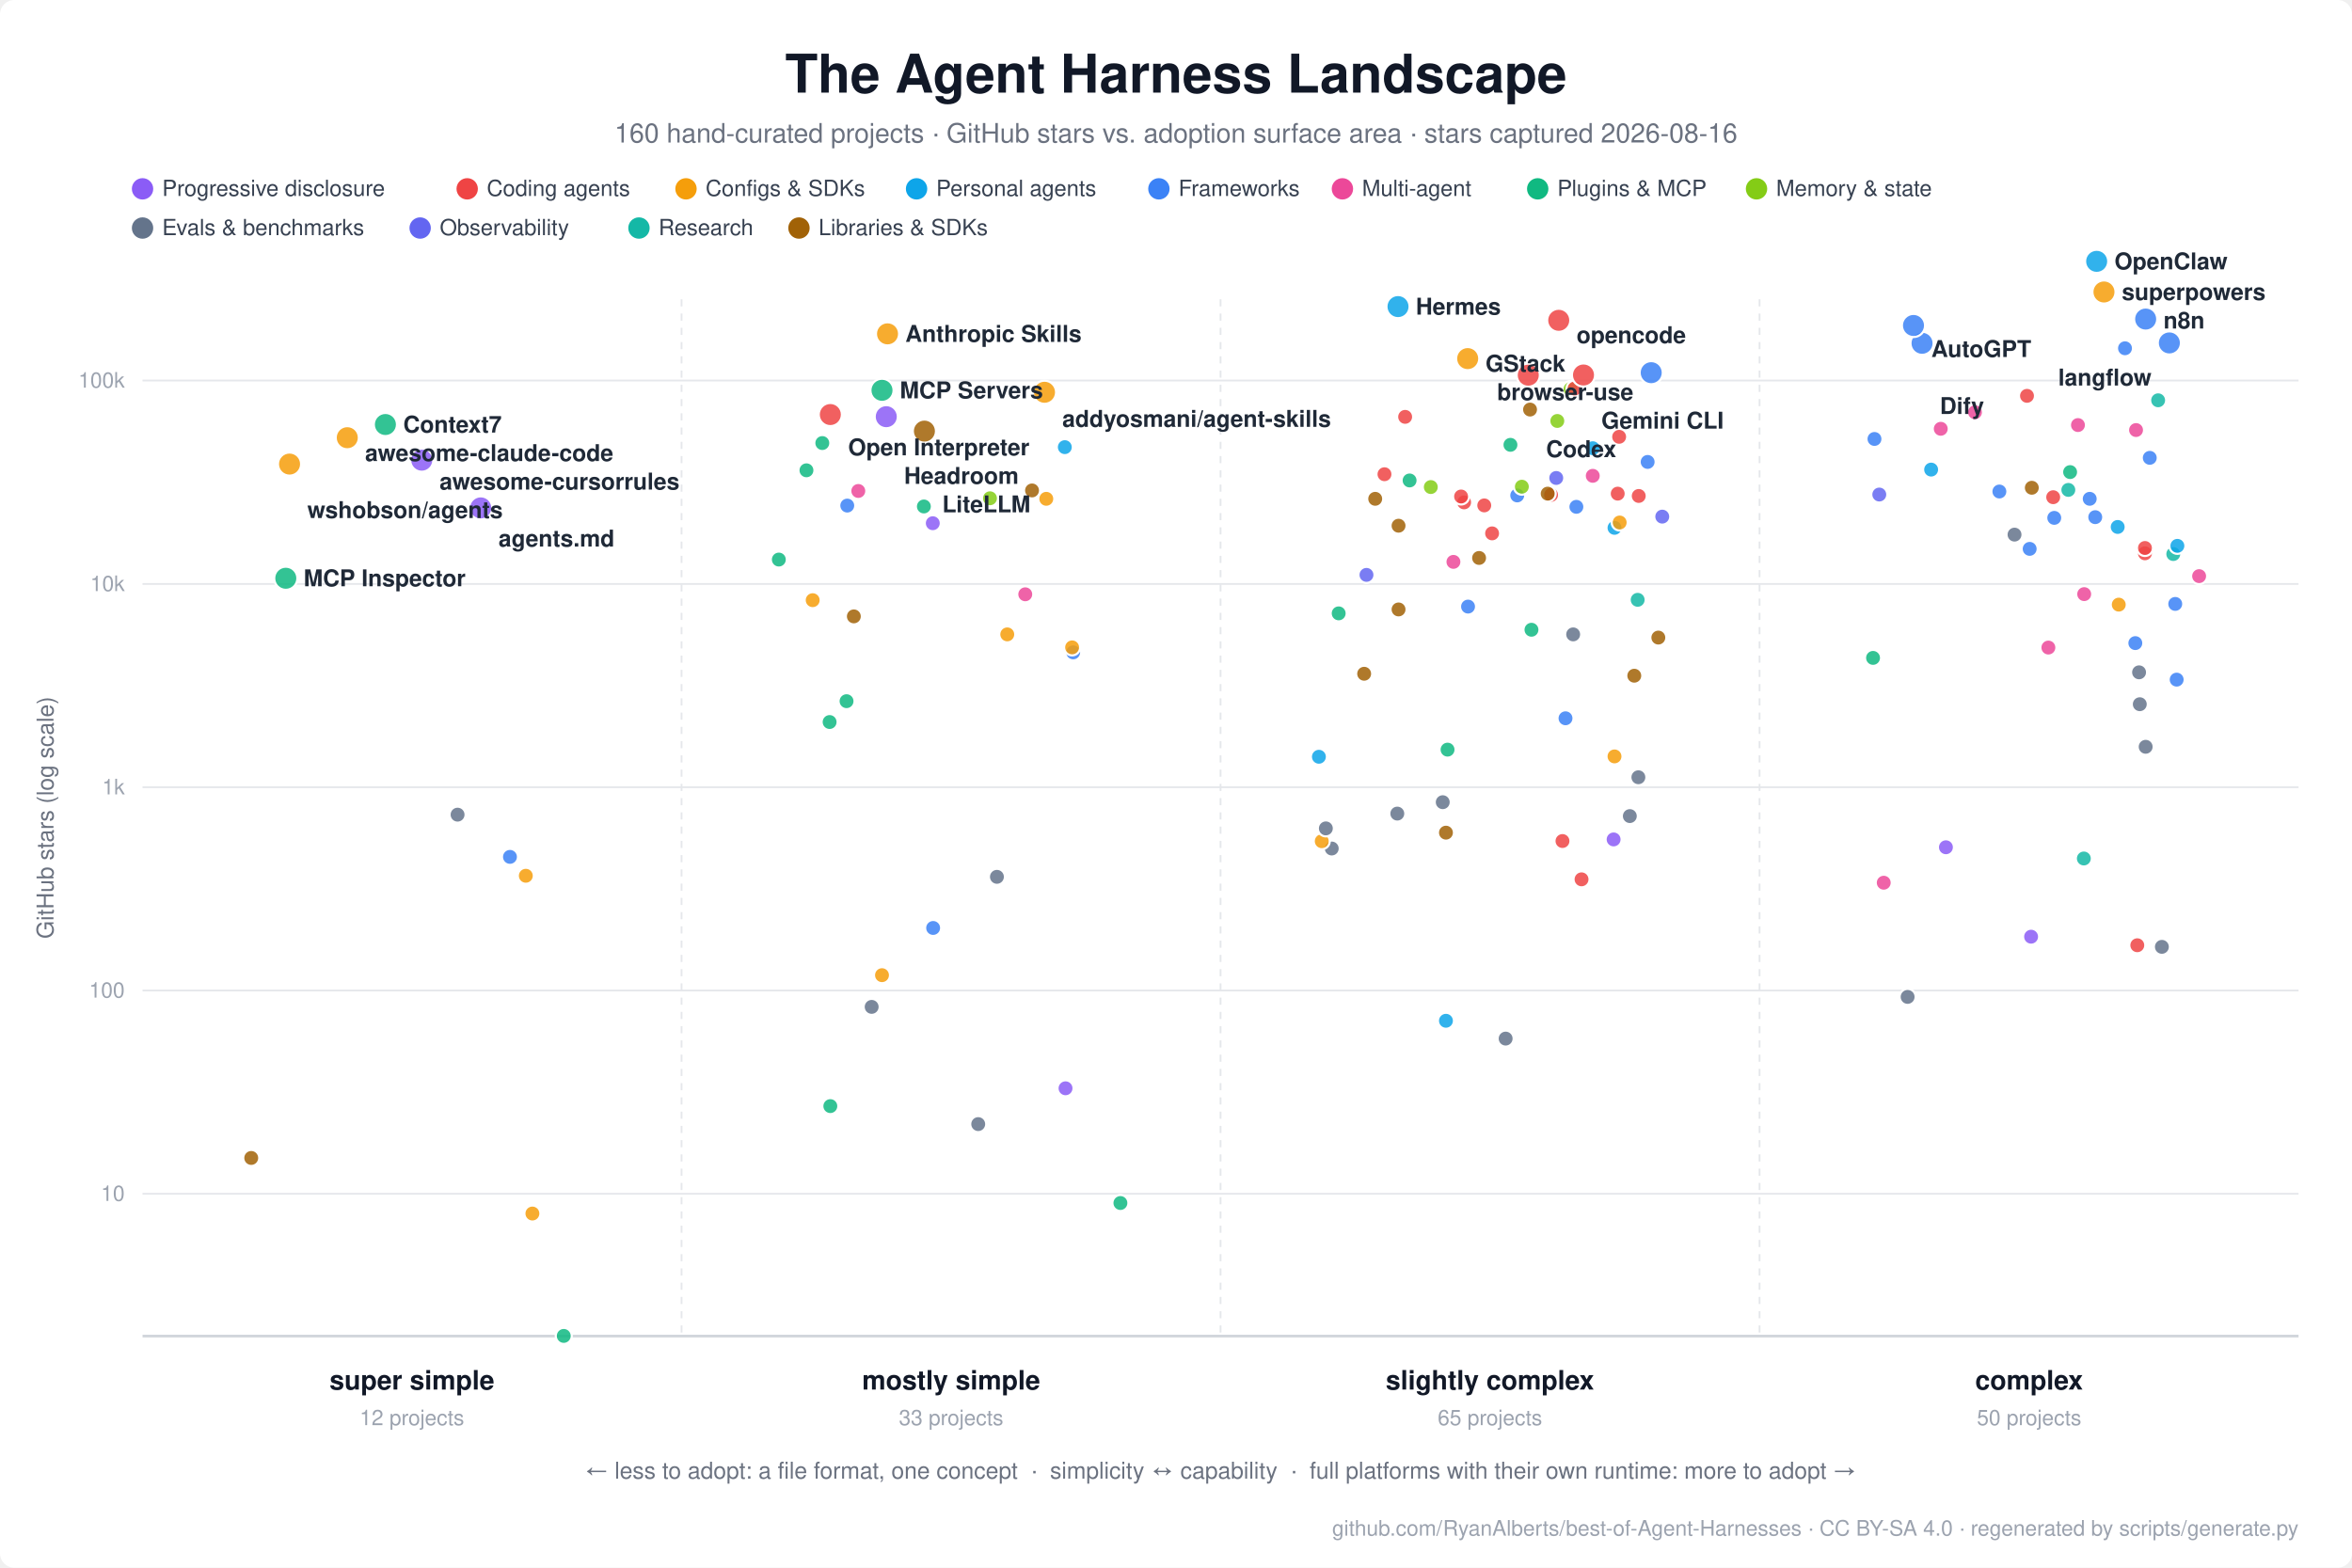
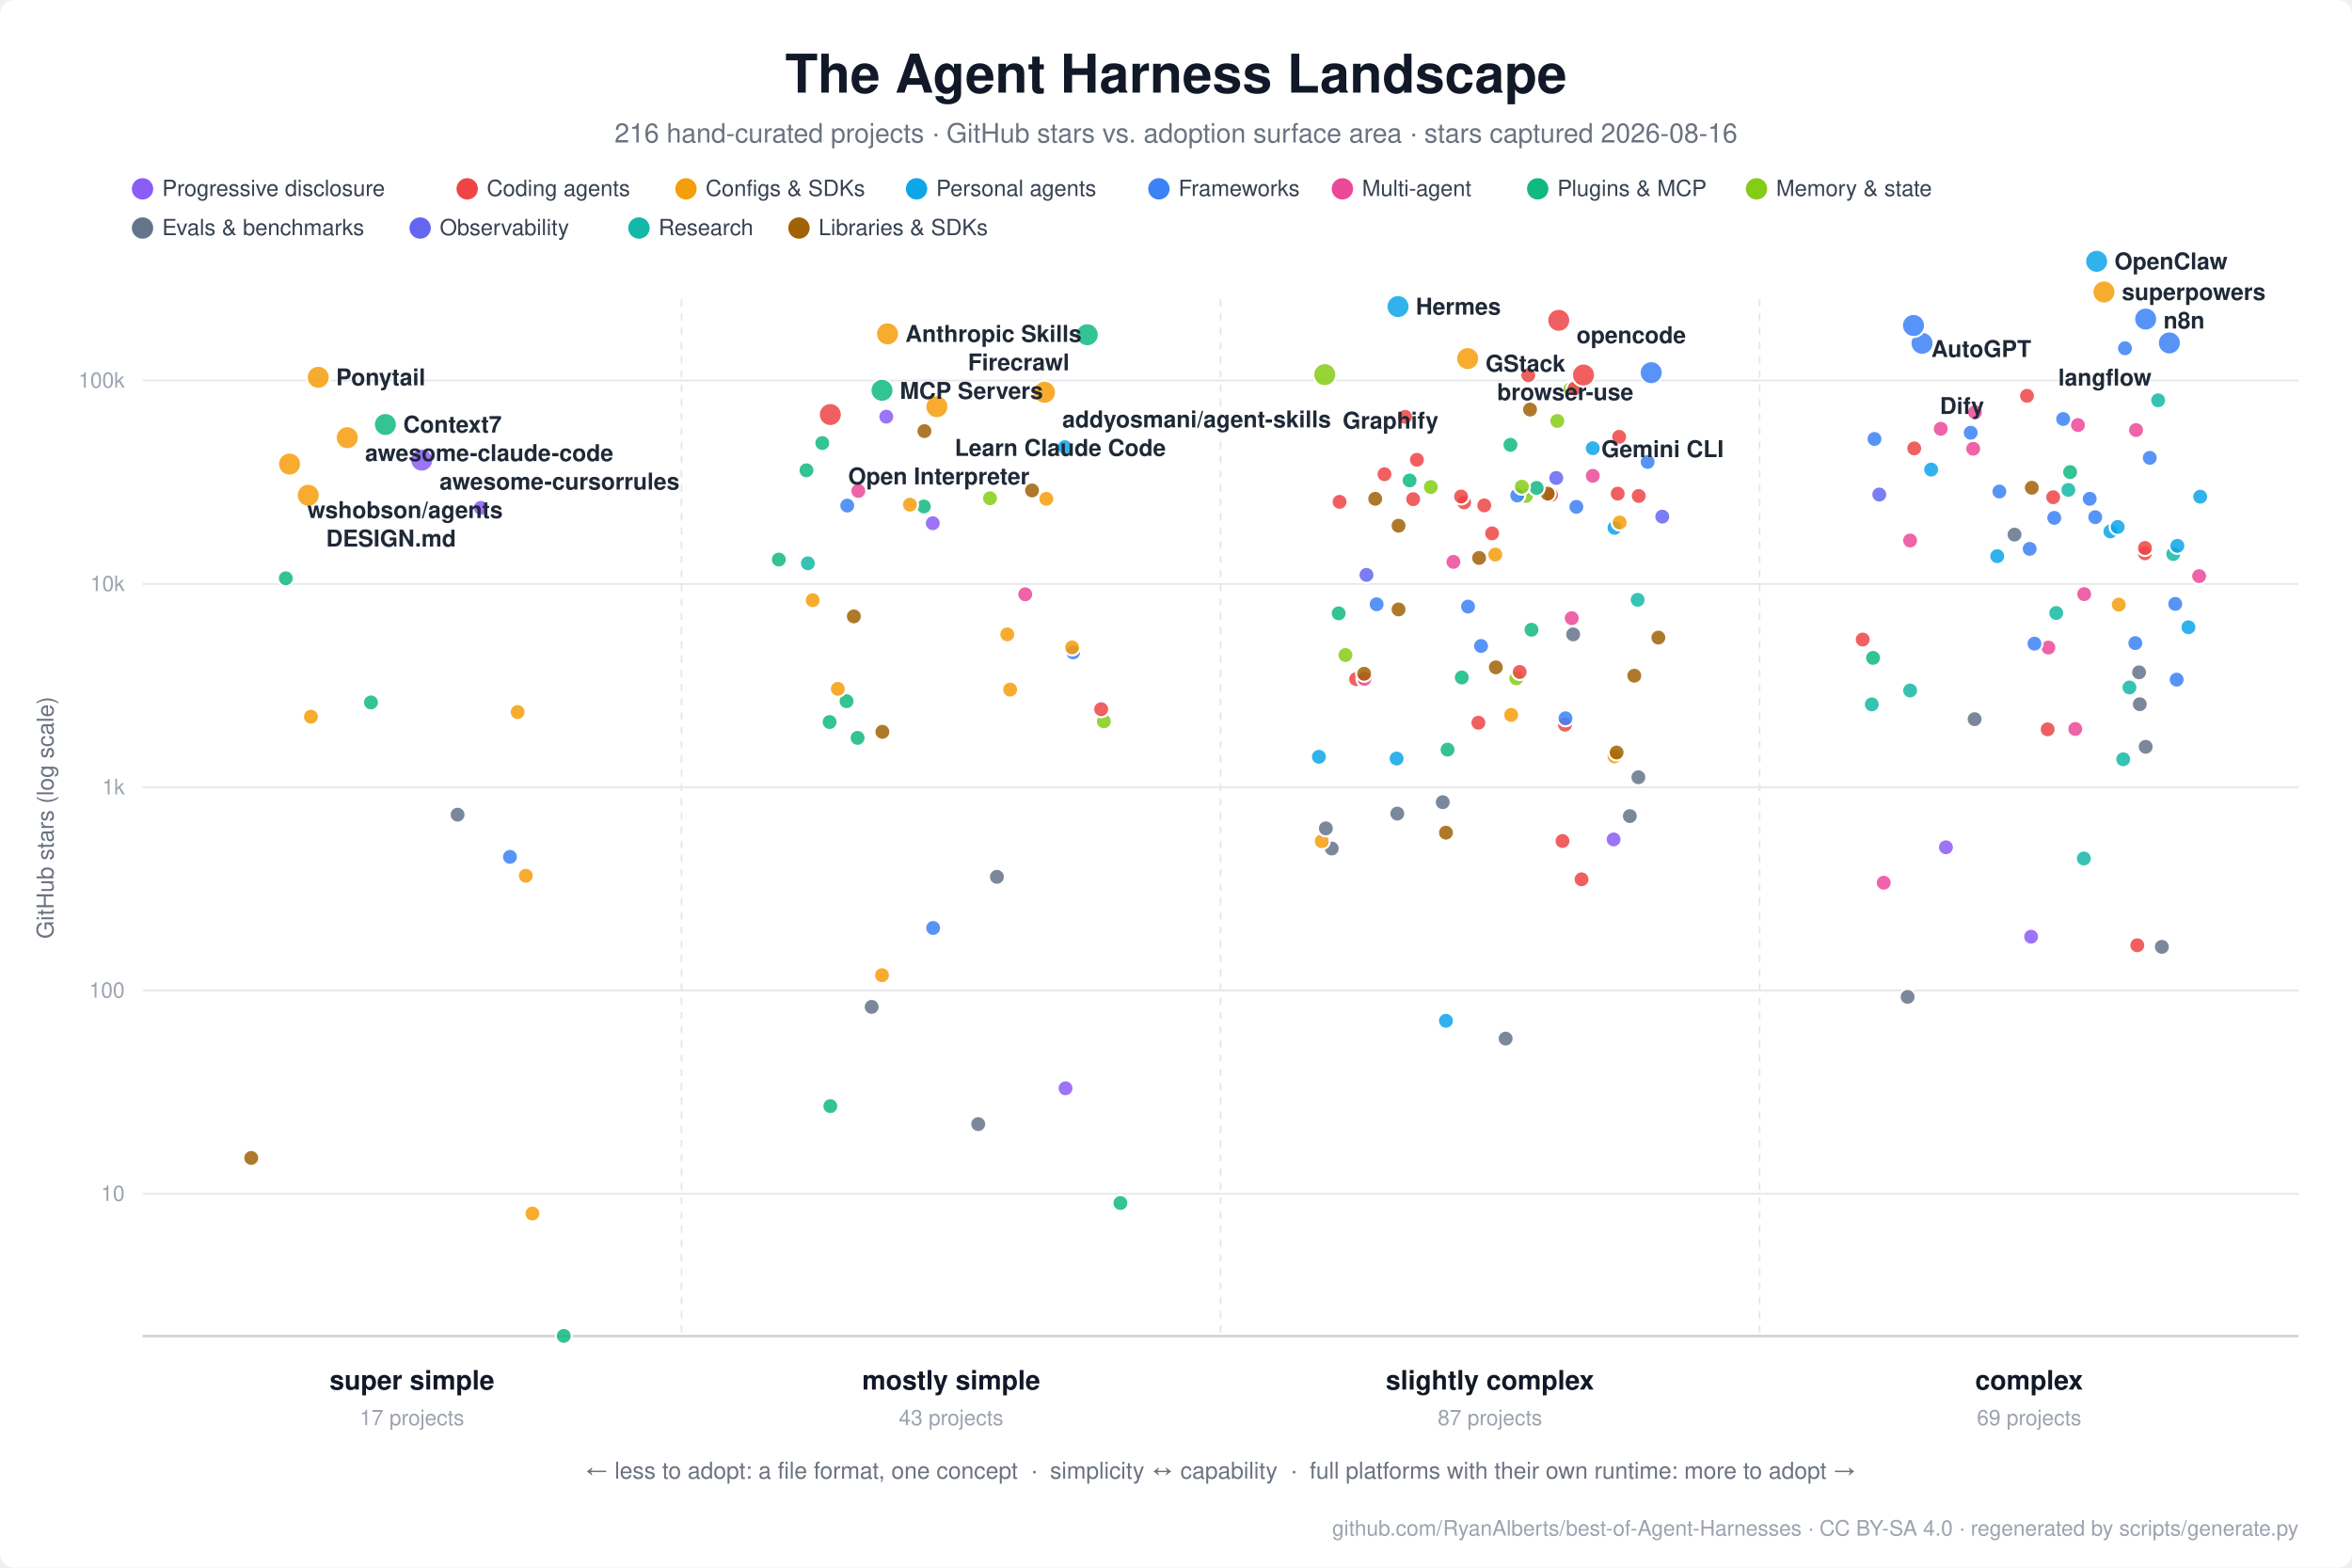
<svg xmlns="http://www.w3.org/2000/svg" viewBox="0 0 1320 880" font-family="-apple-system, 'Segoe UI', Helvetica, Arial, sans-serif">
  <rect width="1320" height="880" fill="#ffffff" rx="8" />
  <text x="660.0" y="52" text-anchor="middle" font-size="30" font-weight="700" fill="#111827">The Agent Harness Landscape</text>
-   <text x="660.0" y="80" text-anchor="middle" font-size="15" fill="#6b7280">160 hand-curated projects · GitHub stars vs. adoption surface area · stars captured 2026-08-16</text>
+   <text x="660.0" y="80" text-anchor="middle" font-size="15" fill="#6b7280">216 hand-curated projects · GitHub stars vs. adoption surface area · stars captured 2026-08-16</text>
  <circle cx="80" cy="106" r="6" fill="#8b5cf6" />
  <text x="91" y="110" font-size="12.5" fill="#374151">Progressive disclosure</text>
  <circle cx="262.2" cy="106" r="6" fill="#ef4444" />
  <text x="273.2" y="110" font-size="12.5" fill="#374151">Coding agents</text>
  <circle cx="385.0" cy="106" r="6" fill="#f59e0b" />
  <text x="396.0" y="110" font-size="12.5" fill="#374151">Configs &amp; SDKs</text>
  <circle cx="514.4" cy="106" r="6" fill="#0ea5e9" />
  <text x="525.4" y="110" font-size="12.5" fill="#374151">Personal agents</text>
  <circle cx="650.4" cy="106" r="6" fill="#3b82f6" />
  <text x="661.4" y="110" font-size="12.5" fill="#374151">Frameworks</text>
  <circle cx="753.4" cy="106" r="6" fill="#ec4899" />
  <text x="764.4" y="110" font-size="12.5" fill="#374151">Multi-agent</text>
  <circle cx="863.0" cy="106" r="6" fill="#10b981" />
  <text x="874.0" y="110" font-size="12.5" fill="#374151">Plugins &amp; MCP</text>
  <circle cx="985.8" cy="106" r="6" fill="#84cc16" />
  <text x="996.8" y="110" font-size="12.5" fill="#374151">Memory &amp; state</text>
  <circle cx="80" cy="128" r="6" fill="#64748b" />
  <text x="91" y="132" font-size="12.5" fill="#374151">Evals &amp; benchmarks</text>
  <circle cx="235.8" cy="128" r="6" fill="#6366f1" />
  <text x="246.8" y="132" font-size="12.5" fill="#374151">Observability</text>
  <circle cx="358.6" cy="128" r="6" fill="#14b8a6" />
  <text x="369.6" y="132" font-size="12.5" fill="#374151">Research</text>
  <circle cx="448.4" cy="128" r="6" fill="#a16207" />
  <text x="459.4" y="132" font-size="12.5" fill="#374151">Libraries &amp; SDKs</text>
  <line x1="80" y1="670.1" x2="1290" y2="670.1" stroke="#e5e7eb" stroke-width="1" />
  <text x="70" y="674.1" text-anchor="end" font-size="12" fill="#9ca3af">10</text>
  <line x1="80" y1="556.0" x2="1290" y2="556.0" stroke="#e5e7eb" stroke-width="1" />
  <text x="70" y="560.0" text-anchor="end" font-size="12" fill="#9ca3af">100</text>
  <line x1="80" y1="441.9" x2="1290" y2="441.9" stroke="#e5e7eb" stroke-width="1" />
  <text x="70" y="445.9" text-anchor="end" font-size="12" fill="#9ca3af">1k</text>
  <line x1="80" y1="327.8" x2="1290" y2="327.8" stroke="#e5e7eb" stroke-width="1" />
  <text x="70" y="331.8" text-anchor="end" font-size="12" fill="#9ca3af">10k</text>
  <line x1="80" y1="213.6" x2="1290" y2="213.6" stroke="#e5e7eb" stroke-width="1" />
  <text x="70" y="217.6" text-anchor="end" font-size="12" fill="#9ca3af">100k</text>
  <text x="30" y="459" font-size="13" fill="#6b7280" transform="rotate(-90 30 459)" text-anchor="middle">GitHub stars (log scale)</text>
  <text x="231.2" y="780" text-anchor="middle" font-size="15" font-weight="600" fill="#111827">super simple</text>
-   <text x="231.2" y="800" text-anchor="middle" font-size="12" fill="#9ca3af">12 projects</text>
+   <text x="231.2" y="800" text-anchor="middle" font-size="12" fill="#9ca3af">17 projects</text>
  <line x1="382.5" y1="168" x2="382.5" y2="750" stroke="#e5e7eb" stroke-width="1" stroke-dasharray="4 4" />
  <text x="533.8" y="780" text-anchor="middle" font-size="15" font-weight="600" fill="#111827">mostly simple</text>
-   <text x="533.8" y="800" text-anchor="middle" font-size="12" fill="#9ca3af">33 projects</text>
+   <text x="533.8" y="800" text-anchor="middle" font-size="12" fill="#9ca3af">43 projects</text>
  <line x1="685.0" y1="168" x2="685.0" y2="750" stroke="#e5e7eb" stroke-width="1" stroke-dasharray="4 4" />
  <text x="836.2" y="780" text-anchor="middle" font-size="15" font-weight="600" fill="#111827">slightly complex</text>
-   <text x="836.2" y="800" text-anchor="middle" font-size="12" fill="#9ca3af">65 projects</text>
+   <text x="836.2" y="800" text-anchor="middle" font-size="12" fill="#9ca3af">87 projects</text>
  <line x1="987.5" y1="168" x2="987.5" y2="750" stroke="#e5e7eb" stroke-width="1" stroke-dasharray="4 4" />
  <text x="1138.8" y="780" text-anchor="middle" font-size="15" font-weight="600" fill="#111827">complex</text>
-   <text x="1138.8" y="800" text-anchor="middle" font-size="12" fill="#9ca3af">50 projects</text>
+   <text x="1138.8" y="800" text-anchor="middle" font-size="12" fill="#9ca3af">69 projects</text>
  <line x1="80" y1="750" x2="1290" y2="750" stroke="#d1d5db" stroke-width="1.5" />
  <text x="685.0" y="830" text-anchor="middle" font-size="13" fill="#6b7280">←  less to adopt: a file format, one concept  ·  simplicity ↔ capability  ·  full platforms with their own runtime: more to adopt  →</text>
  <circle cx="316.4" cy="749.9" r="4.5" fill="#10b981" fill-opacity="0.85" stroke="#ffffff" stroke-width="1.2" />
  <circle cx="298.8" cy="681.2" r="4.5" fill="#f59e0b" fill-opacity="0.85" stroke="#ffffff" stroke-width="1.2" />
  <circle cx="628.8" cy="675.3" r="4.5" fill="#10b981" fill-opacity="0.85" stroke="#ffffff" stroke-width="1.2" />
  <circle cx="141.0" cy="650.0" r="4.5" fill="#a16207" fill-opacity="0.85" stroke="#ffffff" stroke-width="1.2" />
  <circle cx="549.0" cy="631.0" r="4.5" fill="#64748b" fill-opacity="0.85" stroke="#ffffff" stroke-width="1.2" />
  <circle cx="466.0" cy="620.9" r="4.5" fill="#10b981" fill-opacity="0.85" stroke="#ffffff" stroke-width="1.2" />
  <circle cx="598.0" cy="610.9" r="4.5" fill="#8b5cf6" fill-opacity="0.85" stroke="#ffffff" stroke-width="1.2" />
  <circle cx="845.0" cy="583.0" r="4.5" fill="#64748b" fill-opacity="0.85" stroke="#ffffff" stroke-width="1.2" />
  <circle cx="811.5" cy="573.0" r="4.5" fill="#0ea5e9" fill-opacity="0.85" stroke="#ffffff" stroke-width="1.2" />
  <circle cx="489.2" cy="565.2" r="4.5" fill="#64748b" fill-opacity="0.85" stroke="#ffffff" stroke-width="1.2" />
  <circle cx="1070.6" cy="559.6" r="4.5" fill="#64748b" fill-opacity="0.85" stroke="#ffffff" stroke-width="1.2" />
  <circle cx="495.0" cy="547.4" r="4.5" fill="#f59e0b" fill-opacity="0.85" stroke="#ffffff" stroke-width="1.2" />
  <circle cx="1213.3" cy="531.5" r="4.5" fill="#64748b" fill-opacity="0.85" stroke="#ffffff" stroke-width="1.2" />
  <circle cx="1199.5" cy="530.6" r="4.5" fill="#ef4444" fill-opacity="0.85" stroke="#ffffff" stroke-width="1.2" />
  <circle cx="1139.9" cy="525.8" r="4.5" fill="#8b5cf6" fill-opacity="0.85" stroke="#ffffff" stroke-width="1.2" />
  <circle cx="523.7" cy="520.9" r="4.5" fill="#3b82f6" fill-opacity="0.85" stroke="#ffffff" stroke-width="1.2" />
  <circle cx="1057.2" cy="495.5" r="4.5" fill="#ec4899" fill-opacity="0.85" stroke="#ffffff" stroke-width="1.2" />
  <circle cx="887.6" cy="493.6" r="4.5" fill="#ef4444" fill-opacity="0.85" stroke="#ffffff" stroke-width="1.2" />
  <circle cx="559.5" cy="492.2" r="4.5" fill="#64748b" fill-opacity="0.85" stroke="#ffffff" stroke-width="1.2" />
  <circle cx="295.1" cy="491.6" r="4.5" fill="#f59e0b" fill-opacity="0.85" stroke="#ffffff" stroke-width="1.2" />
  <circle cx="1169.5" cy="481.9" r="4.5" fill="#14b8a6" fill-opacity="0.85" stroke="#ffffff" stroke-width="1.2" />
  <circle cx="286.2" cy="481.0" r="4.5" fill="#3b82f6" fill-opacity="0.85" stroke="#ffffff" stroke-width="1.2" />
  <circle cx="747.4" cy="476.3" r="4.5" fill="#64748b" fill-opacity="0.85" stroke="#ffffff" stroke-width="1.2" />
  <circle cx="1092.1" cy="475.6" r="4.5" fill="#8b5cf6" fill-opacity="0.85" stroke="#ffffff" stroke-width="1.2" />
  <circle cx="741.8" cy="472.2" r="4.5" fill="#f59e0b" fill-opacity="0.85" stroke="#ffffff" stroke-width="1.2" />
  <circle cx="876.9" cy="472.1" r="4.5" fill="#ef4444" fill-opacity="0.85" stroke="#ffffff" stroke-width="1.2" />
  <circle cx="905.6" cy="471.2" r="4.5" fill="#8b5cf6" fill-opacity="0.85" stroke="#ffffff" stroke-width="1.2" />
  <circle cx="811.5" cy="467.4" r="4.5" fill="#a16207" fill-opacity="0.85" stroke="#ffffff" stroke-width="1.2" />
  <circle cx="744.1" cy="465.0" r="4.5" fill="#64748b" fill-opacity="0.85" stroke="#ffffff" stroke-width="1.2" />
  <circle cx="914.7" cy="458.1" r="4.5" fill="#64748b" fill-opacity="0.85" stroke="#ffffff" stroke-width="1.2" />
  <circle cx="256.8" cy="457.3" r="4.5" fill="#64748b" fill-opacity="0.85" stroke="#ffffff" stroke-width="1.2" />
  <circle cx="784.2" cy="456.7" r="4.5" fill="#64748b" fill-opacity="0.85" stroke="#ffffff" stroke-width="1.2" />
  <circle cx="809.7" cy="450.3" r="4.5" fill="#64748b" fill-opacity="0.85" stroke="#ffffff" stroke-width="1.2" />
  <circle cx="919.5" cy="436.3" r="4.5" fill="#64748b" fill-opacity="0.85" stroke="#ffffff" stroke-width="1.2" />
+   <circle cx="1191.6" cy="426.2" r="4.5" fill="#14b8a6" fill-opacity="0.85" stroke="#ffffff" stroke-width="1.2" />
+   <circle cx="783.8" cy="425.8" r="4.5" fill="#0ea5e9" fill-opacity="0.85" stroke="#ffffff" stroke-width="1.2" />
  <circle cx="740.2" cy="424.8" r="4.5" fill="#0ea5e9" fill-opacity="0.85" stroke="#ffffff" stroke-width="1.2" />
  <circle cx="906.1" cy="424.6" r="4.5" fill="#f59e0b" fill-opacity="0.85" stroke="#ffffff" stroke-width="1.2" />
+   <circle cx="907.3" cy="422.4" r="4.5" fill="#a16207" fill-opacity="0.85" stroke="#ffffff" stroke-width="1.2" />
  <circle cx="812.4" cy="420.8" r="4.5" fill="#10b981" fill-opacity="0.85" stroke="#ffffff" stroke-width="1.2" />
  <circle cx="1204.2" cy="419.2" r="4.5" fill="#64748b" fill-opacity="0.85" stroke="#ffffff" stroke-width="1.2" />
+   <circle cx="481.3" cy="414.2" r="4.5" fill="#10b981" fill-opacity="0.85" stroke="#ffffff" stroke-width="1.2" />
+   <circle cx="495.2" cy="410.8" r="4.5" fill="#a16207" fill-opacity="0.85" stroke="#ffffff" stroke-width="1.2" />
+   <circle cx="1149.2" cy="409.4" r="4.5" fill="#ef4444" fill-opacity="0.85" stroke="#ffffff" stroke-width="1.2" />
+   <circle cx="1164.7" cy="409.2" r="4.5" fill="#ec4899" fill-opacity="0.85" stroke="#ffffff" stroke-width="1.2" />
+   <circle cx="878.3" cy="406.8" r="4.5" fill="#ef4444" fill-opacity="0.85" stroke="#ffffff" stroke-width="1.2" />
+   <circle cx="829.7" cy="405.7" r="4.5" fill="#ef4444" fill-opacity="0.85" stroke="#ffffff" stroke-width="1.2" />
  <circle cx="465.6" cy="405.3" r="4.5" fill="#10b981" fill-opacity="0.85" stroke="#ffffff" stroke-width="1.2" />
+   <circle cx="619.5" cy="404.9" r="4.5" fill="#84cc16" fill-opacity="0.85" stroke="#ffffff" stroke-width="1.2" />
+   <circle cx="1108.2" cy="403.7" r="4.5" fill="#64748b" fill-opacity="0.85" stroke="#ffffff" stroke-width="1.2" />
  <circle cx="878.6" cy="403.2" r="4.5" fill="#3b82f6" fill-opacity="0.85" stroke="#ffffff" stroke-width="1.2" />
+   <circle cx="174.5" cy="402.3" r="4.5" fill="#f59e0b" fill-opacity="0.85" stroke="#ffffff" stroke-width="1.2" />
+   <circle cx="848.1" cy="401.3" r="4.5" fill="#f59e0b" fill-opacity="0.85" stroke="#ffffff" stroke-width="1.2" />
+   <circle cx="290.5" cy="399.7" r="4.5" fill="#f59e0b" fill-opacity="0.85" stroke="#ffffff" stroke-width="1.2" />
+   <circle cx="618.0" cy="398.1" r="4.5" fill="#ef4444" fill-opacity="0.85" stroke="#ffffff" stroke-width="1.2" />
+   <circle cx="1050.5" cy="395.4" r="4.5" fill="#14b8a6" fill-opacity="0.85" stroke="#ffffff" stroke-width="1.2" />
  <circle cx="1200.9" cy="395.3" r="4.5" fill="#64748b" fill-opacity="0.85" stroke="#ffffff" stroke-width="1.2" />
+   <circle cx="208.2" cy="394.3" r="4.5" fill="#10b981" fill-opacity="0.85" stroke="#ffffff" stroke-width="1.2" />
  <circle cx="475.1" cy="393.6" r="4.5" fill="#10b981" fill-opacity="0.85" stroke="#ffffff" stroke-width="1.2" />
+   <circle cx="1072.0" cy="387.6" r="4.5" fill="#14b8a6" fill-opacity="0.85" stroke="#ffffff" stroke-width="1.2" />
+   <circle cx="566.9" cy="387.1" r="4.5" fill="#f59e0b" fill-opacity="0.85" stroke="#ffffff" stroke-width="1.2" />
+   <circle cx="470.2" cy="386.7" r="4.5" fill="#f59e0b" fill-opacity="0.85" stroke="#ffffff" stroke-width="1.2" />
+   <circle cx="1195.1" cy="385.9" r="4.5" fill="#14b8a6" fill-opacity="0.85" stroke="#ffffff" stroke-width="1.2" />
  <circle cx="1221.6" cy="381.5" r="4.5" fill="#3b82f6" fill-opacity="0.85" stroke="#ffffff" stroke-width="1.2" />
+   <circle cx="761.1" cy="381.2" r="4.5" fill="#ef4444" fill-opacity="0.85" stroke="#ffffff" stroke-width="1.2" />
+   <circle cx="765.8" cy="381.1" r="4.5" fill="#ec4899" fill-opacity="0.85" stroke="#ffffff" stroke-width="1.2" />
+   <circle cx="851.0" cy="380.8" r="4.5" fill="#84cc16" fill-opacity="0.85" stroke="#ffffff" stroke-width="1.2" />
+   <circle cx="820.4" cy="380.3" r="4.5" fill="#10b981" fill-opacity="0.85" stroke="#ffffff" stroke-width="1.2" />
  <circle cx="917.2" cy="379.3" r="4.5" fill="#a16207" fill-opacity="0.85" stroke="#ffffff" stroke-width="1.2" />
  <circle cx="765.6" cy="378.2" r="4.5" fill="#a16207" fill-opacity="0.85" stroke="#ffffff" stroke-width="1.2" />
  <circle cx="1200.5" cy="377.4" r="4.5" fill="#64748b" fill-opacity="0.85" stroke="#ffffff" stroke-width="1.2" />
+   <circle cx="852.9" cy="377.2" r="4.5" fill="#ef4444" fill-opacity="0.85" stroke="#ffffff" stroke-width="1.2" />
+   <circle cx="839.5" cy="374.6" r="4.5" fill="#a16207" fill-opacity="0.85" stroke="#ffffff" stroke-width="1.2" />
  <circle cx="1051.2" cy="369.3" r="4.5" fill="#10b981" fill-opacity="0.85" stroke="#ffffff" stroke-width="1.2" />
+   <circle cx="755.1" cy="367.7" r="4.5" fill="#84cc16" fill-opacity="0.85" stroke="#ffffff" stroke-width="1.2" />
  <circle cx="602.3" cy="366.2" r="4.5" fill="#3b82f6" fill-opacity="0.85" stroke="#ffffff" stroke-width="1.2" />
  <circle cx="1149.6" cy="363.5" r="4.5" fill="#ec4899" fill-opacity="0.85" stroke="#ffffff" stroke-width="1.2" />
  <circle cx="601.7" cy="363.4" r="4.5" fill="#f59e0b" fill-opacity="0.85" stroke="#ffffff" stroke-width="1.2" />
+   <circle cx="831.2" cy="362.6" r="4.5" fill="#3b82f6" fill-opacity="0.85" stroke="#ffffff" stroke-width="1.2" />
+   <circle cx="1141.8" cy="361.3" r="4.5" fill="#3b82f6" fill-opacity="0.85" stroke="#ffffff" stroke-width="1.2" />
  <circle cx="1198.4" cy="361.0" r="4.5" fill="#3b82f6" fill-opacity="0.85" stroke="#ffffff" stroke-width="1.2" />
+   <circle cx="1045.4" cy="359.0" r="4.5" fill="#ef4444" fill-opacity="0.85" stroke="#ffffff" stroke-width="1.2" />
  <circle cx="930.7" cy="357.9" r="4.5" fill="#a16207" fill-opacity="0.85" stroke="#ffffff" stroke-width="1.2" />
  <circle cx="565.3" cy="356.1" r="4.5" fill="#f59e0b" fill-opacity="0.85" stroke="#ffffff" stroke-width="1.2" />
  <circle cx="882.9" cy="356.1" r="4.5" fill="#64748b" fill-opacity="0.85" stroke="#ffffff" stroke-width="1.2" />
  <circle cx="859.5" cy="353.5" r="4.5" fill="#10b981" fill-opacity="0.85" stroke="#ffffff" stroke-width="1.2" />
+   <circle cx="1228.2" cy="352.1" r="4.5" fill="#0ea5e9" fill-opacity="0.85" stroke="#ffffff" stroke-width="1.2" />
+   <circle cx="882.1" cy="347.0" r="4.5" fill="#ec4899" fill-opacity="0.85" stroke="#ffffff" stroke-width="1.2" />
  <circle cx="479.2" cy="346.0" r="4.5" fill="#a16207" fill-opacity="0.85" stroke="#ffffff" stroke-width="1.2" />
  <circle cx="751.3" cy="344.3" r="4.5" fill="#10b981" fill-opacity="0.85" stroke="#ffffff" stroke-width="1.2" />
+   <circle cx="1154.0" cy="344.1" r="4.5" fill="#14b8a6" fill-opacity="0.85" stroke="#ffffff" stroke-width="1.2" />
  <circle cx="784.9" cy="342.1" r="4.5" fill="#a16207" fill-opacity="0.85" stroke="#ffffff" stroke-width="1.2" />
  <circle cx="823.9" cy="340.5" r="4.5" fill="#3b82f6" fill-opacity="0.85" stroke="#ffffff" stroke-width="1.2" />
  <circle cx="1189.1" cy="339.4" r="4.5" fill="#f59e0b" fill-opacity="0.85" stroke="#ffffff" stroke-width="1.2" />
+   <circle cx="772.6" cy="339.2" r="4.5" fill="#3b82f6" fill-opacity="0.85" stroke="#ffffff" stroke-width="1.2" />
  <circle cx="1220.8" cy="339.0" r="4.5" fill="#3b82f6" fill-opacity="0.85" stroke="#ffffff" stroke-width="1.2" />
  <circle cx="456.1" cy="336.9" r="4.5" fill="#f59e0b" fill-opacity="0.85" stroke="#ffffff" stroke-width="1.2" />
  <circle cx="919.1" cy="336.7" r="4.5" fill="#14b8a6" fill-opacity="0.85" stroke="#ffffff" stroke-width="1.2" />
  <circle cx="575.4" cy="333.6" r="4.5" fill="#ec4899" fill-opacity="0.85" stroke="#ffffff" stroke-width="1.2" />
  <circle cx="1169.7" cy="333.5" r="4.5" fill="#ec4899" fill-opacity="0.85" stroke="#ffffff" stroke-width="1.2" />
-   <circle cx="160.4" cy="324.6" r="6.5" fill="#10b981" fill-opacity="0.85" stroke="#ffffff" stroke-width="1.2" />
+   <circle cx="160.4" cy="324.6" r="4.5" fill="#10b981" fill-opacity="0.85" stroke="#ffffff" stroke-width="1.2" />
  <circle cx="1234.2" cy="323.4" r="4.5" fill="#ec4899" fill-opacity="0.85" stroke="#ffffff" stroke-width="1.2" />
  <circle cx="766.9" cy="322.7" r="4.5" fill="#6366f1" fill-opacity="0.85" stroke="#ffffff" stroke-width="1.2" />
+   <circle cx="453.4" cy="316.2" r="4.5" fill="#14b8a6" fill-opacity="0.85" stroke="#ffffff" stroke-width="1.2" />
  <circle cx="815.7" cy="315.4" r="4.5" fill="#ec4899" fill-opacity="0.85" stroke="#ffffff" stroke-width="1.2" />
  <circle cx="437.1" cy="314.1" r="4.5" fill="#10b981" fill-opacity="0.85" stroke="#ffffff" stroke-width="1.2" />
  <circle cx="830.1" cy="313.2" r="4.5" fill="#a16207" fill-opacity="0.85" stroke="#ffffff" stroke-width="1.2" />
+   <circle cx="1120.9" cy="312.2" r="4.5" fill="#0ea5e9" fill-opacity="0.85" stroke="#ffffff" stroke-width="1.2" />
+   <circle cx="839.2" cy="311.3" r="4.5" fill="#f59e0b" fill-opacity="0.85" stroke="#ffffff" stroke-width="1.2" />
  <circle cx="1219.7" cy="311.0" r="4.5" fill="#14b8a6" fill-opacity="0.85" stroke="#ffffff" stroke-width="1.2" />
  <circle cx="1203.8" cy="310.6" r="4.5" fill="#ef4444" fill-opacity="0.85" stroke="#ffffff" stroke-width="1.2" />
  <circle cx="1139.1" cy="308.1" r="4.5" fill="#3b82f6" fill-opacity="0.85" stroke="#ffffff" stroke-width="1.2" />
  <circle cx="1203.8" cy="307.6" r="4.5" fill="#ef4444" fill-opacity="0.85" stroke="#ffffff" stroke-width="1.2" />
  <circle cx="1222.0" cy="306.4" r="4.5" fill="#0ea5e9" fill-opacity="0.85" stroke="#ffffff" stroke-width="1.2" />
+   <circle cx="1072.0" cy="303.4" r="4.5" fill="#ec4899" fill-opacity="0.85" stroke="#ffffff" stroke-width="1.2" />
  <circle cx="1130.6" cy="300.1" r="4.5" fill="#64748b" fill-opacity="0.85" stroke="#ffffff" stroke-width="1.2" />
  <circle cx="837.4" cy="299.4" r="4.5" fill="#ef4444" fill-opacity="0.85" stroke="#ffffff" stroke-width="1.2" />
+   <circle cx="1184.4" cy="298.3" r="4.5" fill="#0ea5e9" fill-opacity="0.85" stroke="#ffffff" stroke-width="1.2" />
  <circle cx="906.1" cy="296.3" r="4.5" fill="#0ea5e9" fill-opacity="0.85" stroke="#ffffff" stroke-width="1.2" />
  <circle cx="1188.5" cy="295.8" r="4.5" fill="#0ea5e9" fill-opacity="0.85" stroke="#ffffff" stroke-width="1.2" />
  <circle cx="784.9" cy="295.1" r="4.5" fill="#a16207" fill-opacity="0.85" stroke="#ffffff" stroke-width="1.2" />
  <circle cx="523.5" cy="293.7" r="4.5" fill="#8b5cf6" fill-opacity="0.85" stroke="#ffffff" stroke-width="1.2" />
  <circle cx="909.0" cy="293.3" r="4.5" fill="#f59e0b" fill-opacity="0.85" stroke="#ffffff" stroke-width="1.2" />
  <circle cx="1152.9" cy="290.7" r="4.5" fill="#3b82f6" fill-opacity="0.85" stroke="#ffffff" stroke-width="1.2" />
  <circle cx="1175.9" cy="290.3" r="4.5" fill="#3b82f6" fill-opacity="0.85" stroke="#ffffff" stroke-width="1.2" />
  <circle cx="932.9" cy="290.0" r="4.5" fill="#6366f1" fill-opacity="0.85" stroke="#ffffff" stroke-width="1.2" />
-   <circle cx="269.8" cy="285.1" r="6.5" fill="#8b5cf6" fill-opacity="0.85" stroke="#ffffff" stroke-width="1.2" />
+   <circle cx="269.8" cy="285.1" r="4.5" fill="#8b5cf6" fill-opacity="0.85" stroke="#ffffff" stroke-width="1.2" />
  <circle cx="884.7" cy="284.5" r="4.5" fill="#3b82f6" fill-opacity="0.85" stroke="#ffffff" stroke-width="1.2" />
  <circle cx="518.5" cy="284.3" r="4.5" fill="#10b981" fill-opacity="0.85" stroke="#ffffff" stroke-width="1.2" />
  <circle cx="475.5" cy="283.8" r="4.5" fill="#3b82f6" fill-opacity="0.85" stroke="#ffffff" stroke-width="1.2" />
  <circle cx="833.0" cy="283.7" r="4.5" fill="#ef4444" fill-opacity="0.85" stroke="#ffffff" stroke-width="1.2" />
+   <circle cx="510.7" cy="283.3" r="4.5" fill="#f59e0b" fill-opacity="0.85" stroke="#ffffff" stroke-width="1.2" />
  <circle cx="821.7" cy="282.0" r="4.5" fill="#ef4444" fill-opacity="0.85" stroke="#ffffff" stroke-width="1.2" />
+   <circle cx="751.8" cy="281.7" r="4.5" fill="#ef4444" fill-opacity="0.85" stroke="#ffffff" stroke-width="1.2" />
+   <circle cx="793.1" cy="280.2" r="4.5" fill="#ef4444" fill-opacity="0.85" stroke="#ffffff" stroke-width="1.2" />
  <circle cx="587.2" cy="280.0" r="4.5" fill="#f59e0b" fill-opacity="0.85" stroke="#ffffff" stroke-width="1.2" />
  <circle cx="1172.8" cy="280.0" r="4.5" fill="#3b82f6" fill-opacity="0.85" stroke="#ffffff" stroke-width="1.2" />
  <circle cx="771.8" cy="280.0" r="4.5" fill="#a16207" fill-opacity="0.85" stroke="#ffffff" stroke-width="1.2" />
  <circle cx="555.6" cy="279.7" r="4.5" fill="#84cc16" fill-opacity="0.85" stroke="#ffffff" stroke-width="1.2" />
  <circle cx="1152.3" cy="279.1" r="4.5" fill="#ef4444" fill-opacity="0.85" stroke="#ffffff" stroke-width="1.2" />
+   <circle cx="1234.8" cy="278.8" r="4.5" fill="#0ea5e9" fill-opacity="0.85" stroke="#ffffff" stroke-width="1.2" />
  <circle cx="820.0" cy="278.7" r="4.5" fill="#ef4444" fill-opacity="0.85" stroke="#ffffff" stroke-width="1.2" />
  <circle cx="919.7" cy="278.4" r="4.5" fill="#ef4444" fill-opacity="0.85" stroke="#ffffff" stroke-width="1.2" />
+   <circle cx="856.4" cy="278.4" r="4.5" fill="#84cc16" fill-opacity="0.85" stroke="#ffffff" stroke-width="1.2" />
  <circle cx="851.5" cy="278.1" r="4.5" fill="#3b82f6" fill-opacity="0.85" stroke="#ffffff" stroke-width="1.2" />
+   <circle cx="173.0" cy="278.0" r="6.5" fill="#f59e0b" fill-opacity="0.85" stroke="#ffffff" stroke-width="1.2" />
  <circle cx="870.5" cy="277.8" r="4.5" fill="#ef4444" fill-opacity="0.85" stroke="#ffffff" stroke-width="1.2" />
  <circle cx="1054.7" cy="277.6" r="4.5" fill="#6366f1" fill-opacity="0.85" stroke="#ffffff" stroke-width="1.2" />
  <circle cx="868.6" cy="277.1" r="4.5" fill="#a16207" fill-opacity="0.85" stroke="#ffffff" stroke-width="1.2" />
  <circle cx="907.9" cy="277.1" r="4.5" fill="#ef4444" fill-opacity="0.85" stroke="#ffffff" stroke-width="1.2" />
  <circle cx="1122.1" cy="275.9" r="4.5" fill="#3b82f6" fill-opacity="0.85" stroke="#ffffff" stroke-width="1.2" />
  <circle cx="481.7" cy="275.6" r="4.5" fill="#ec4899" fill-opacity="0.85" stroke="#ffffff" stroke-width="1.2" />
  <circle cx="579.2" cy="275.3" r="4.5" fill="#a16207" fill-opacity="0.85" stroke="#ffffff" stroke-width="1.2" />
  <circle cx="1160.8" cy="275.0" r="4.5" fill="#14b8a6" fill-opacity="0.85" stroke="#ffffff" stroke-width="1.2" />
+   <circle cx="862.4" cy="273.9" r="4.5" fill="#10b981" fill-opacity="0.85" stroke="#ffffff" stroke-width="1.2" />
  <circle cx="1140.3" cy="273.8" r="4.5" fill="#a16207" fill-opacity="0.85" stroke="#ffffff" stroke-width="1.2" />
  <circle cx="803.0" cy="273.4" r="4.5" fill="#84cc16" fill-opacity="0.85" stroke="#ffffff" stroke-width="1.2" />
  <circle cx="854.1" cy="273.2" r="4.5" fill="#84cc16" fill-opacity="0.85" stroke="#ffffff" stroke-width="1.2" />
  <circle cx="791.1" cy="269.7" r="4.5" fill="#10b981" fill-opacity="0.85" stroke="#ffffff" stroke-width="1.2" />
  <circle cx="873.4" cy="268.3" r="4.5" fill="#6366f1" fill-opacity="0.85" stroke="#ffffff" stroke-width="1.2" />
  <circle cx="893.9" cy="267.1" r="4.5" fill="#ec4899" fill-opacity="0.85" stroke="#ffffff" stroke-width="1.2" />
  <circle cx="777.0" cy="266.2" r="4.5" fill="#ef4444" fill-opacity="0.85" stroke="#ffffff" stroke-width="1.2" />
  <circle cx="1161.8" cy="265.0" r="4.5" fill="#10b981" fill-opacity="0.85" stroke="#ffffff" stroke-width="1.2" />
  <circle cx="452.6" cy="264.0" r="4.5" fill="#10b981" fill-opacity="0.85" stroke="#ffffff" stroke-width="1.2" />
  <circle cx="1083.8" cy="263.6" r="4.5" fill="#0ea5e9" fill-opacity="0.85" stroke="#ffffff" stroke-width="1.2" />
  <circle cx="162.5" cy="260.5" r="6.5" fill="#f59e0b" fill-opacity="0.85" stroke="#ffffff" stroke-width="1.2" />
  <circle cx="924.7" cy="259.3" r="4.5" fill="#3b82f6" fill-opacity="0.85" stroke="#ffffff" stroke-width="1.2" />
  <circle cx="236.7" cy="258.3" r="6.5" fill="#8b5cf6" fill-opacity="0.85" stroke="#ffffff" stroke-width="1.2" />
+   <circle cx="795.2" cy="258.1" r="4.5" fill="#ef4444" fill-opacity="0.85" stroke="#ffffff" stroke-width="1.2" />
  <circle cx="1206.5" cy="257.0" r="4.5" fill="#3b82f6" fill-opacity="0.85" stroke="#ffffff" stroke-width="1.2" />
+   <circle cx="1107.4" cy="251.9" r="4.5" fill="#ec4899" fill-opacity="0.85" stroke="#ffffff" stroke-width="1.2" />
+   <circle cx="1074.3" cy="251.7" r="4.5" fill="#ef4444" fill-opacity="0.85" stroke="#ffffff" stroke-width="1.2" />
  <circle cx="893.9" cy="251.6" r="4.5" fill="#0ea5e9" fill-opacity="0.85" stroke="#ffffff" stroke-width="1.2" />
  <circle cx="597.6" cy="251.0" r="4.5" fill="#0ea5e9" fill-opacity="0.85" stroke="#ffffff" stroke-width="1.2" />
  <circle cx="847.7" cy="249.7" r="4.5" fill="#10b981" fill-opacity="0.85" stroke="#ffffff" stroke-width="1.2" />
  <circle cx="461.5" cy="248.7" r="4.5" fill="#10b981" fill-opacity="0.85" stroke="#ffffff" stroke-width="1.2" />
  <circle cx="1052.0" cy="246.4" r="4.5" fill="#3b82f6" fill-opacity="0.85" stroke="#ffffff" stroke-width="1.2" />
  <circle cx="194.9" cy="245.7" r="6.5" fill="#f59e0b" fill-opacity="0.85" stroke="#ffffff" stroke-width="1.2" />
  <circle cx="908.7" cy="245.2" r="4.5" fill="#ef4444" fill-opacity="0.85" stroke="#ffffff" stroke-width="1.2" />
-   <circle cx="518.8" cy="242.0" r="6.5" fill="#a16207" fill-opacity="0.85" stroke="#ffffff" stroke-width="1.2" />
+   <circle cx="1106.0" cy="242.9" r="4.5" fill="#3b82f6" fill-opacity="0.85" stroke="#ffffff" stroke-width="1.2" />
+   <circle cx="518.8" cy="242.0" r="4.5" fill="#a16207" fill-opacity="0.85" stroke="#ffffff" stroke-width="1.2" />
  <circle cx="1198.8" cy="241.4" r="4.5" fill="#ec4899" fill-opacity="0.85" stroke="#ffffff" stroke-width="1.2" />
  <circle cx="1089.2" cy="240.7" r="4.5" fill="#ec4899" fill-opacity="0.85" stroke="#ffffff" stroke-width="1.2" />
  <circle cx="1166.2" cy="238.6" r="4.5" fill="#ec4899" fill-opacity="0.85" stroke="#ffffff" stroke-width="1.2" />
  <circle cx="216.3" cy="238.3" r="6.5" fill="#10b981" fill-opacity="0.85" stroke="#ffffff" stroke-width="1.2" />
  <circle cx="874.0" cy="236.3" r="4.5" fill="#84cc16" fill-opacity="0.85" stroke="#ffffff" stroke-width="1.2" />
+   <circle cx="1157.9" cy="235.2" r="4.5" fill="#3b82f6" fill-opacity="0.85" stroke="#ffffff" stroke-width="1.2" />
  <circle cx="788.6" cy="234.0" r="4.5" fill="#ef4444" fill-opacity="0.85" stroke="#ffffff" stroke-width="1.2" />
-   <circle cx="497.4" cy="233.9" r="6.5" fill="#8b5cf6" fill-opacity="0.85" stroke="#ffffff" stroke-width="1.2" />
+   <circle cx="497.4" cy="233.9" r="4.5" fill="#8b5cf6" fill-opacity="0.85" stroke="#ffffff" stroke-width="1.2" />
  <circle cx="466.0" cy="232.7" r="6.5" fill="#ef4444" fill-opacity="0.85" stroke="#ffffff" stroke-width="1.2" />
  <circle cx="1108.4" cy="231.4" r="4.5" fill="#ec4899" fill-opacity="0.85" stroke="#ffffff" stroke-width="1.2" />
  <circle cx="858.7" cy="229.9" r="4.5" fill="#a16207" fill-opacity="0.85" stroke="#ffffff" stroke-width="1.2" />
+   <circle cx="525.8" cy="228.3" r="6.5" fill="#f59e0b" fill-opacity="0.85" stroke="#ffffff" stroke-width="1.2" />
  <circle cx="1211.2" cy="224.7" r="4.5" fill="#14b8a6" fill-opacity="0.85" stroke="#ffffff" stroke-width="1.2" />
  <circle cx="1137.6" cy="222.2" r="4.5" fill="#ef4444" fill-opacity="0.85" stroke="#ffffff" stroke-width="1.2" />
  <circle cx="586.2" cy="220.2" r="6.5" fill="#f59e0b" fill-opacity="0.85" stroke="#ffffff" stroke-width="1.2" />
  <circle cx="495.0" cy="219.1" r="6.5" fill="#10b981" fill-opacity="0.85" stroke="#ffffff" stroke-width="1.2" />
  <circle cx="881.4" cy="218.4" r="4.5" fill="#84cc16" fill-opacity="0.85" stroke="#ffffff" stroke-width="1.2" />
  <circle cx="883.7" cy="218.1" r="4.5" fill="#ef4444" fill-opacity="0.85" stroke="#ffffff" stroke-width="1.2" />
-   <circle cx="857.7" cy="210.6" r="6.5" fill="#ef4444" fill-opacity="0.85" stroke="#ffffff" stroke-width="1.2" />
+   <circle cx="178.6" cy="211.8" r="6.5" fill="#f59e0b" fill-opacity="0.85" stroke="#ffffff" stroke-width="1.2" />
+   <circle cx="857.7" cy="210.6" r="4.5" fill="#ef4444" fill-opacity="0.85" stroke="#ffffff" stroke-width="1.2" />
  <circle cx="888.7" cy="210.5" r="6.5" fill="#ef4444" fill-opacity="0.85" stroke="#ffffff" stroke-width="1.2" />
+   <circle cx="743.5" cy="210.3" r="6.5" fill="#84cc16" fill-opacity="0.85" stroke="#ffffff" stroke-width="1.2" />
  <circle cx="926.7" cy="209.2" r="6.5" fill="#3b82f6" fill-opacity="0.85" stroke="#ffffff" stroke-width="1.2" />
  <circle cx="823.7" cy="201.3" r="6.5" fill="#f59e0b" fill-opacity="0.85" stroke="#ffffff" stroke-width="1.2" />
  <circle cx="1192.6" cy="195.5" r="4.5" fill="#3b82f6" fill-opacity="0.85" stroke="#ffffff" stroke-width="1.2" />
  <circle cx="1078.7" cy="192.7" r="6.5" fill="#3b82f6" fill-opacity="0.85" stroke="#ffffff" stroke-width="1.2" />
  <circle cx="1217.5" cy="192.5" r="6.5" fill="#3b82f6" fill-opacity="0.85" stroke="#ffffff" stroke-width="1.2" />
+   <circle cx="610.2" cy="187.9" r="6.5" fill="#10b981" fill-opacity="0.85" stroke="#ffffff" stroke-width="1.2" />
  <circle cx="498.1" cy="187.4" r="6.5" fill="#f59e0b" fill-opacity="0.85" stroke="#ffffff" stroke-width="1.2" />
  <circle cx="1073.9" cy="182.7" r="6.5" fill="#3b82f6" fill-opacity="0.85" stroke="#ffffff" stroke-width="1.2" />
  <circle cx="874.8" cy="179.8" r="6.5" fill="#ef4444" fill-opacity="0.85" stroke="#ffffff" stroke-width="1.2" />
  <circle cx="1204.2" cy="179.1" r="6.5" fill="#3b82f6" fill-opacity="0.85" stroke="#ffffff" stroke-width="1.2" />
  <circle cx="784.6" cy="172.1" r="6.5" fill="#0ea5e9" fill-opacity="0.85" stroke="#ffffff" stroke-width="1.2" />
  <circle cx="1180.8" cy="163.9" r="6.5" fill="#f59e0b" fill-opacity="0.85" stroke="#ffffff" stroke-width="1.2" />
  <circle cx="1176.7" cy="146.7" r="6.5" fill="#0ea5e9" fill-opacity="0.85" stroke="#ffffff" stroke-width="1.2" />
+   <text x="188.6" y="216.3" text-anchor="start" font-size="13" font-weight="600" fill="#1f2937">Ponytail</text>
  <text x="226.3" y="242.8" text-anchor="start" font-size="13" font-weight="600" fill="#1f2937">Context7</text>
  <text x="204.9" y="258.8" text-anchor="start" font-size="13" font-weight="600" fill="#1f2937">awesome-claude-code</text>
  <text x="246.7" y="274.8" text-anchor="start" font-size="13" font-weight="600" fill="#1f2937">awesome-cursorrules</text>
  <text x="172.5" y="290.8" text-anchor="start" font-size="13" font-weight="600" fill="#1f2937">wshobson/agents</text>
-   <text x="279.8" y="306.8" text-anchor="start" font-size="13" font-weight="600" fill="#1f2937">agents.md</text>
-   <text x="170.4" y="329.1" text-anchor="start" font-size="13" font-weight="600" fill="#1f2937">MCP Inspector</text>
+   <text x="183.0" y="306.8" text-anchor="start" font-size="13" font-weight="600" fill="#1f2937">DESIGN.md</text>
  <text x="508.1" y="191.9" text-anchor="start" font-size="13" font-weight="600" fill="#1f2937">Anthropic Skills</text>
-   <text x="505.0" y="223.6" text-anchor="start" font-size="13" font-weight="600" fill="#1f2937">MCP Servers</text>
-   <text x="596.2" y="239.6" text-anchor="start" font-size="13" font-weight="600" fill="#1f2937">addyosmani/agent-skills</text>
-   <text x="476.0" y="255.6" text-anchor="start" font-size="13" font-weight="600" fill="#1f2937">Open Interpreter</text>
-   <text x="507.4" y="271.6" text-anchor="start" font-size="13" font-weight="600" fill="#1f2937">Headroom</text>
-   <text x="528.8" y="287.6" text-anchor="start" font-size="13" font-weight="600" fill="#1f2937">LiteLLM</text>
+   <text x="600.2" y="207.9" text-anchor="end" font-size="13" font-weight="600" fill="#1f2937">Firecrawl</text>
+   <text x="505.0" y="223.9" text-anchor="start" font-size="13" font-weight="600" fill="#1f2937">MCP Servers</text>
+   <text x="596.2" y="239.9" text-anchor="start" font-size="13" font-weight="600" fill="#1f2937">addyosmani/agent-skills</text>
+   <text x="535.8" y="255.9" text-anchor="start" font-size="13" font-weight="600" fill="#1f2937">Learn Claude Code</text>
+   <text x="476.0" y="271.9" text-anchor="start" font-size="13" font-weight="600" fill="#1f2937">Open Interpreter</text>
  <text x="794.6" y="176.6" text-anchor="start" font-size="13" font-weight="600" fill="#1f2937">Hermes</text>
  <text x="884.8" y="192.6" text-anchor="start" font-size="13" font-weight="600" fill="#1f2937">opencode</text>
  <text x="833.7" y="208.6" text-anchor="start" font-size="13" font-weight="600" fill="#1f2937">GStack</text>
  <text x="916.7" y="224.6" text-anchor="end" font-size="13" font-weight="600" fill="#1f2937">browser-use</text>
-   <text x="898.7" y="240.6" text-anchor="start" font-size="13" font-weight="600" fill="#1f2937">Gemini CLI</text>
-   <text x="867.7" y="256.6" text-anchor="start" font-size="13" font-weight="600" fill="#1f2937">Codex</text>
+   <text x="753.5" y="240.6" text-anchor="start" font-size="13" font-weight="600" fill="#1f2937">Graphify</text>
+   <text x="898.7" y="256.6" text-anchor="start" font-size="13" font-weight="600" fill="#1f2937">Gemini CLI</text>
  <text x="1186.7" y="151.2" text-anchor="start" font-size="13" font-weight="600" fill="#1f2937">OpenClaw</text>
  <text x="1190.8" y="168.4" text-anchor="start" font-size="13" font-weight="600" fill="#1f2937">superpowers</text>
  <text x="1214.2" y="184.4" text-anchor="start" font-size="13" font-weight="600" fill="#1f2937">n8n</text>
  <text x="1083.9" y="200.4" text-anchor="start" font-size="13" font-weight="600" fill="#1f2937">AutoGPT</text>
  <text x="1207.5" y="216.4" text-anchor="end" font-size="13" font-weight="600" fill="#1f2937">langflow</text>
  <text x="1088.7" y="232.4" text-anchor="start" font-size="13" font-weight="600" fill="#1f2937">Dify</text>
  <text x="1290" y="862" text-anchor="end" font-size="12" fill="#9ca3af">github.com/RyanAlberts/best-of-Agent-Harnesses · CC BY-SA 4.0 · regenerated by scripts/generate.py</text>
</svg>
